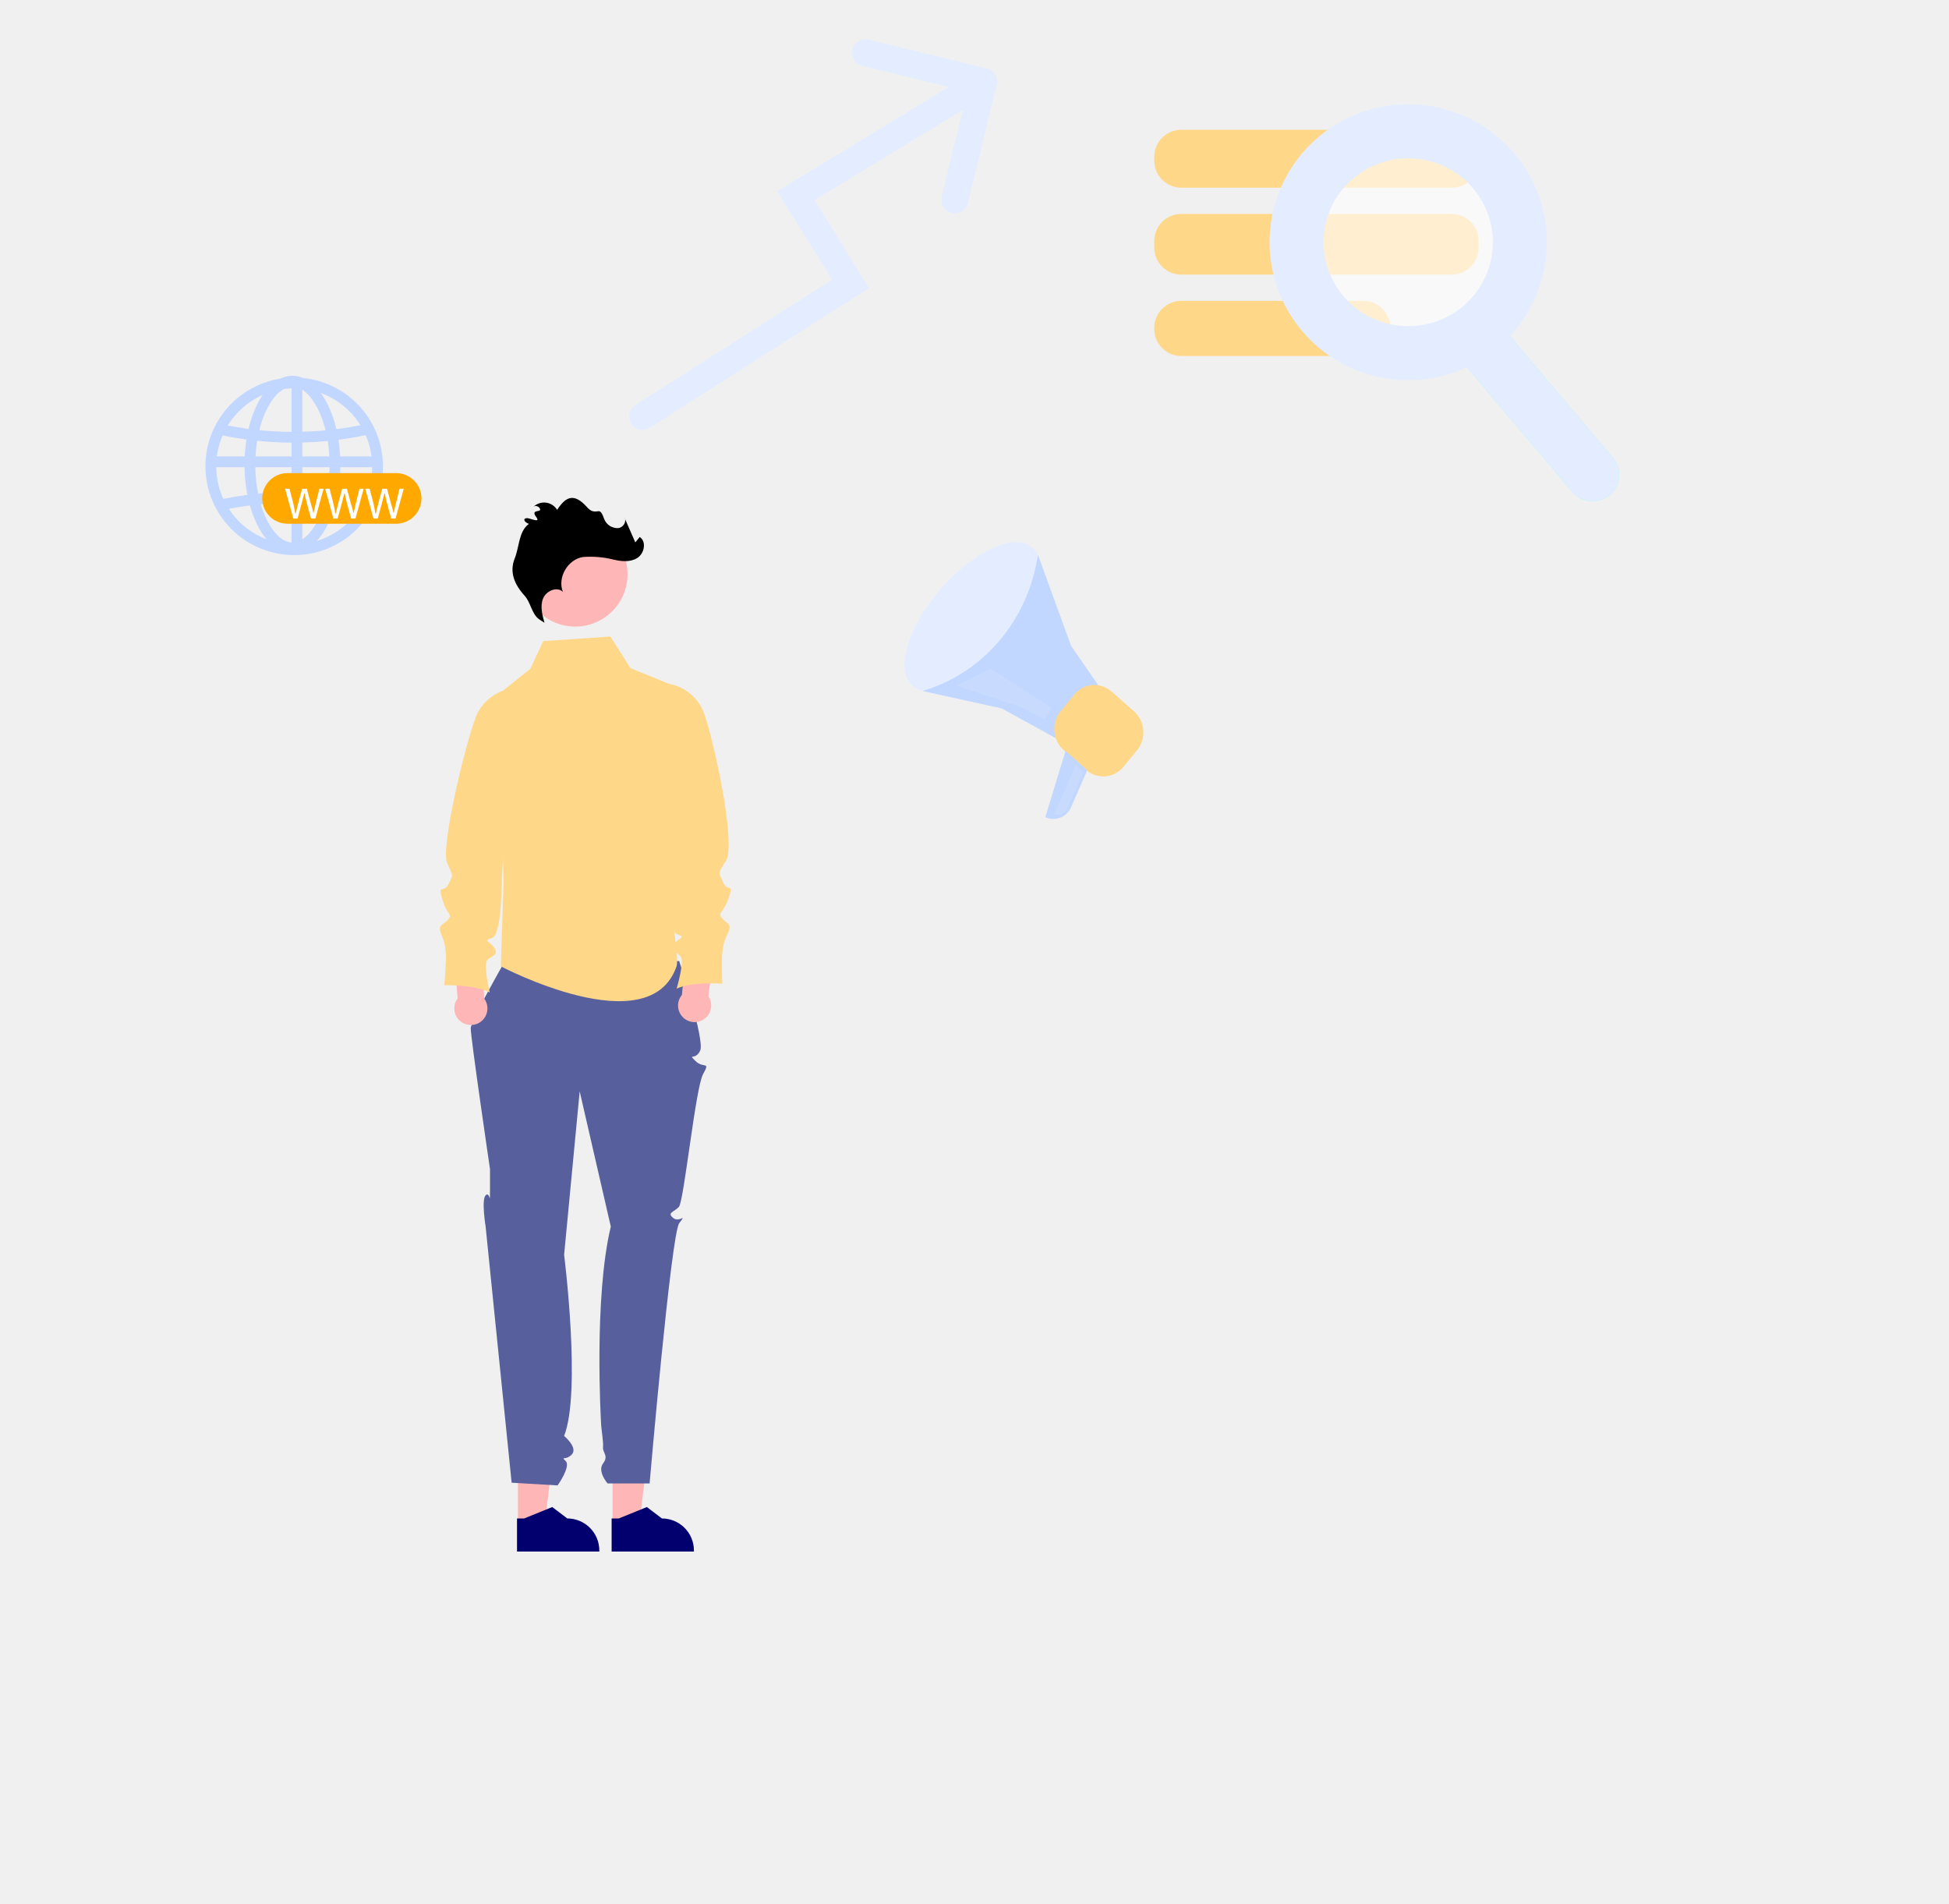
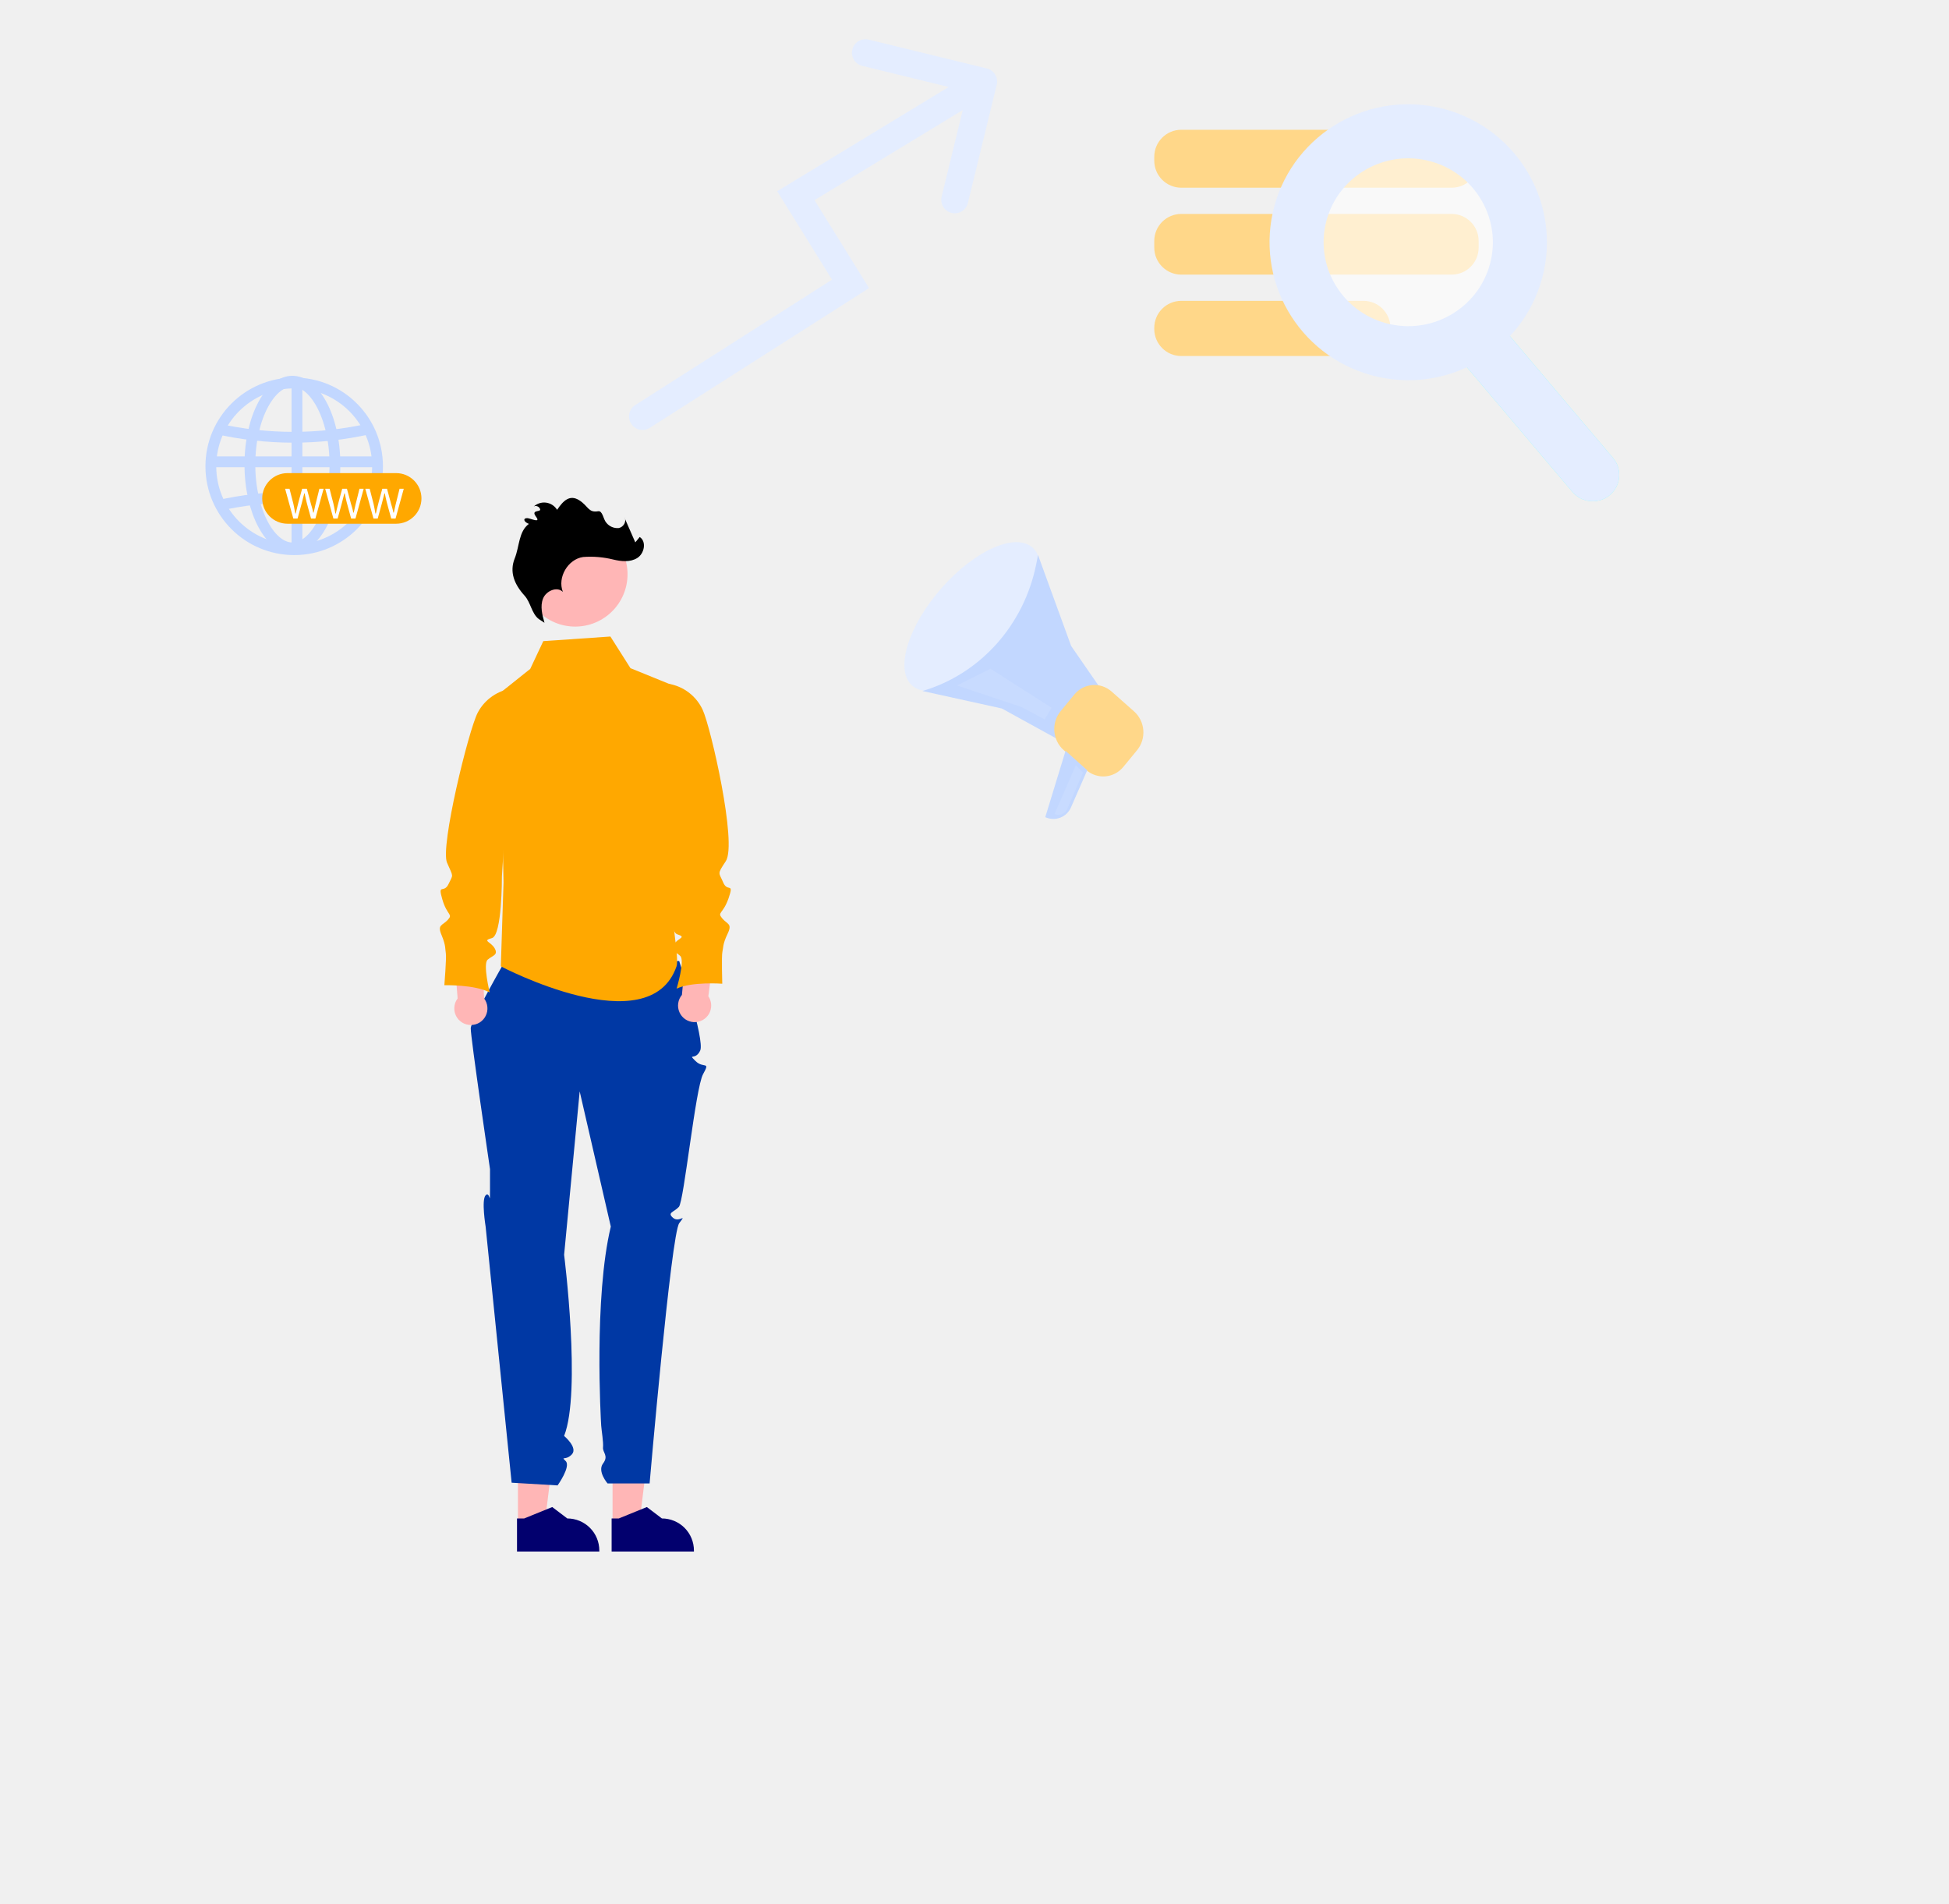
<svg xmlns="http://www.w3.org/2000/svg" width="721" height="704" viewBox="0 0 721 704" fill="none">
  <rect x="427" y="48" width="120" height="21.433" rx="10" fill="#FFD789" />
  <rect x="427" y="79.129" width="120" height="22.454" rx="10" fill="#FFD789" />
  <rect x="427" y="111.279" width="87.379" height="20.413" rx="10" fill="#FFD789" />
  <mask id="path-4-inside-1_277_365" fill="white">
    <path d="M539.326 131.874L554.32 119.324L596.685 169.383C600.173 173.505 599.644 179.655 595.504 183.121V183.121C591.363 186.587 585.179 186.055 581.691 181.933L539.326 131.874Z" />
  </mask>
  <path d="M539.326 131.874L554.32 119.324L596.685 169.383C600.173 173.505 599.644 179.655 595.504 183.121V183.121C591.363 186.587 585.179 186.055 581.691 181.933L539.326 131.874Z" fill="#7BFFFF" />
  <path d="M539.326 131.874L526.406 116.607L511.069 129.444L523.989 144.711L539.326 131.874ZM554.32 119.324L569.657 106.487L556.737 91.221L541.4 104.057L554.32 119.324ZM552.246 147.14L567.24 134.591L541.4 104.057L526.406 116.607L552.246 147.14ZM538.983 132.161L581.348 182.22L612.022 156.547L569.657 106.487L538.983 132.161ZM597.028 169.096L554.663 119.037L523.989 144.711L566.354 194.77L597.028 169.096ZM582.583 167.854C586.913 164.23 593.38 164.786 597.028 169.096L566.354 194.77C576.978 207.323 595.813 208.943 608.424 198.388L582.583 167.854ZM581.348 182.22C577.701 177.91 578.254 171.478 582.583 167.854L608.424 198.388C621.034 187.833 622.645 169.1 612.022 156.547L581.348 182.22Z" fill="#E4EDFF" mask="url(#path-4-inside-1_277_365)" />
  <path d="M560.817 100.361C554.863 122.187 532.211 135.156 510.151 129.205C488.091 123.253 475.134 100.678 481.088 78.851C487.042 57.025 509.695 44.056 531.755 50.007C553.815 55.959 566.771 78.534 560.817 100.361Z" fill="white" fill-opacity="0.6" stroke="#E4EDFF" stroke-width="20" />
  <path d="M235.012 149.821C232.683 151.305 231.998 154.396 233.482 156.725C234.966 159.054 238.057 159.739 240.386 158.255L235.012 149.821ZM314.644 105.005L317.331 109.221L321.496 106.567L318.893 102.369L314.644 105.005ZM294.409 72.382L291.813 68.109L287.5 70.729L290.16 75.017L294.409 72.382ZM368.728 31.363C369.383 28.68 367.739 25.974 365.056 25.32L321.34 14.649C318.657 13.994 315.952 15.638 315.297 18.321C314.642 21.003 316.286 23.709 318.968 24.364L357.828 33.849L348.343 72.708C347.688 75.391 349.332 78.096 352.014 78.751C354.697 79.406 357.402 77.762 358.057 75.079L368.728 31.363ZM240.386 158.255L317.331 109.221L311.957 100.788L235.012 149.821L240.386 158.255ZM318.893 102.369L298.658 69.746L290.16 75.017L310.395 107.64L318.893 102.369ZM297.006 76.655L366.467 34.45L361.274 25.904L291.813 68.109L297.006 76.655Z" fill="#E4EDFF" />
  <ellipse cx="15.521" cy="33.865" rx="15.521" ry="33.865" transform="matrix(0.72351 0.690314 -0.663333 0.748324 370.928 192)" fill="#E4EDFF" />
  <path d="M341.245 255.597V255.597C362.67 249.294 378.929 231.109 383.374 208.474L383.998 205.298L396.253 238.935L408.52 256.699L391.978 273.819L370.624 262.071L341.245 255.597Z" fill="#C2D7FF" />
  <rect width="31.026" height="27.991" rx="10" transform="matrix(0.749051 0.662513 -0.634873 0.772617 403.76 249.194)" fill="#FFD789" />
  <path d="M366.413 247.352L389.02 261.799L386.46 266.11L377.964 261.558L353.998 253.534L360.206 250.443L366.413 247.352Z" fill="white" fill-opacity="0.1" />
  <path d="M394.184 277.73L402.2 284.907L396.198 298.631C394.585 302.319 390.338 303.937 386.678 302.259V302.259L394.184 277.73Z" fill="#C2D7FF" />
  <path d="M397.989 283.066L400.644 285.729L394.781 299.277C393.995 301.093 391.907 301.893 390.108 301.068V301.068L397.989 283.066Z" fill="white" fill-opacity="0.1" />
  <circle cx="108.833" cy="172.489" r="30.833" stroke="#C2D7FF" stroke-width="4" />
  <path d="M123.907 171.833C123.907 180.634 121.976 188.502 118.954 194.099C115.888 199.775 111.987 202.665 108.177 202.665C104.366 202.665 100.465 199.775 97.4 194.099C94.378 188.502 92.447 180.634 92.447 171.833C92.447 163.032 94.378 155.163 97.4 149.567C100.465 143.89 104.366 141 108.177 141C111.987 141 115.888 143.89 118.954 149.567C121.976 155.163 123.907 163.032 123.907 171.833Z" stroke="#C2D7FF" stroke-width="4" />
  <line x1="109.857" y1="140.957" x2="109.857" y2="204.672" stroke="#C2D7FF" stroke-width="4" />
  <line x1="76.652" y1="170.814" x2="140.367" y2="170.814" stroke="#C2D7FF" stroke-width="4" />
  <path d="M80.227 187.117V187.117C98.841 182.838 118.181 182.814 136.806 187.047L137.115 187.117" stroke="#C2D7FF" stroke-width="4" />
  <path d="M79.902 158.511V158.511C98.626 162.791 118.071 162.815 136.805 158.581L137.116 158.511" stroke="#C2D7FF" stroke-width="4" />
  <rect x="97" y="175" width="58.911" height="18.721" rx="9.361" fill="#FFA800" />
  <path d="M108.507 191.814L105.475 180.783H107.1C107.33 181.694 107.564 182.613 107.804 183.541C108.048 184.468 108.285 185.384 108.514 186.291C108.535 186.389 108.567 186.541 108.608 186.744C108.65 186.942 108.697 187.166 108.749 187.416C108.801 187.666 108.853 187.926 108.905 188.197C108.957 188.468 109.004 188.72 109.046 188.955C109.093 189.189 109.129 189.395 109.155 189.572C109.186 189.744 109.202 189.858 109.202 189.916L109.397 189.939L109.624 188.962C109.785 188.296 109.931 187.697 110.061 187.166C110.197 186.634 110.322 186.145 110.436 185.697C110.551 185.249 110.66 184.832 110.764 184.447C110.874 184.056 110.981 183.671 111.085 183.291C111.189 182.905 111.296 182.512 111.405 182.111C111.52 181.705 111.642 181.262 111.772 180.783H113.514L115.093 186.642C115.155 186.835 115.225 187.064 115.304 187.33C115.382 187.59 115.457 187.858 115.53 188.134C115.603 188.41 115.668 188.676 115.725 188.931C115.783 189.186 115.819 189.403 115.835 189.58L116.038 189.595L116.366 188.126C116.413 187.923 116.457 187.723 116.499 187.525C116.546 187.322 116.587 187.137 116.624 186.97C116.66 186.804 116.692 186.66 116.718 186.541C116.749 186.421 116.772 186.335 116.788 186.283L118.155 180.783H119.71L116.671 191.814H115.069L114.452 189.548C114.296 188.965 114.134 188.382 113.968 187.798C113.806 187.215 113.65 186.632 113.499 186.048C113.478 185.975 113.444 185.848 113.397 185.666C113.356 185.483 113.306 185.275 113.249 185.041C113.197 184.801 113.139 184.551 113.077 184.291C113.02 184.025 112.965 183.775 112.913 183.541C112.866 183.301 112.827 183.093 112.796 182.916C112.764 182.733 112.749 182.608 112.749 182.541L112.546 182.525L111.647 186.072L110.077 191.814H108.507ZM123.335 191.814L120.304 180.783H121.929C122.158 181.694 122.392 182.613 122.632 183.541C122.876 184.468 123.113 185.384 123.343 186.291C123.363 186.389 123.395 186.541 123.436 186.744C123.478 186.942 123.525 187.166 123.577 187.416C123.629 187.666 123.681 187.926 123.733 188.197C123.785 188.468 123.832 188.72 123.874 188.955C123.921 189.189 123.957 189.395 123.983 189.572C124.014 189.744 124.03 189.858 124.03 189.916L124.225 189.939L124.452 188.962C124.613 188.296 124.759 187.697 124.889 187.166C125.025 186.634 125.15 186.145 125.264 185.697C125.379 185.249 125.488 184.832 125.593 184.447C125.702 184.056 125.809 183.671 125.913 183.291C126.017 182.905 126.124 182.512 126.233 182.111C126.348 181.705 126.47 181.262 126.6 180.783H128.343L129.921 186.642C129.983 186.835 130.054 187.064 130.132 187.33C130.21 187.59 130.285 187.858 130.358 188.134C130.431 188.41 130.496 188.676 130.554 188.931C130.611 189.186 130.647 189.403 130.663 189.58L130.866 189.595L131.194 188.126C131.241 187.923 131.285 187.723 131.327 187.525C131.374 187.322 131.416 187.137 131.452 186.97C131.488 186.804 131.52 186.66 131.546 186.541C131.577 186.421 131.6 186.335 131.616 186.283L132.983 180.783H134.538L131.499 191.814H129.897L129.28 189.548C129.124 188.965 128.962 188.382 128.796 187.798C128.634 187.215 128.478 186.632 128.327 186.048C128.306 185.975 128.272 185.848 128.225 185.666C128.184 185.483 128.134 185.275 128.077 185.041C128.025 184.801 127.968 184.551 127.905 184.291C127.848 184.025 127.793 183.775 127.741 183.541C127.694 183.301 127.655 183.093 127.624 182.916C127.593 182.733 127.577 182.608 127.577 182.541L127.374 182.525L126.475 186.072L124.905 191.814H123.335ZM138.163 191.814L135.132 180.783H136.757C136.986 181.694 137.22 182.613 137.46 183.541C137.705 184.468 137.942 185.384 138.171 186.291C138.192 186.389 138.223 186.541 138.264 186.744C138.306 186.942 138.353 187.166 138.405 187.416C138.457 187.666 138.509 187.926 138.561 188.197C138.613 188.468 138.66 188.72 138.702 188.955C138.749 189.189 138.785 189.395 138.811 189.572C138.843 189.744 138.858 189.858 138.858 189.916L139.054 189.939L139.28 188.962C139.442 188.296 139.587 187.697 139.718 187.166C139.853 186.634 139.978 186.145 140.093 185.697C140.207 185.249 140.317 184.832 140.421 184.447C140.53 184.056 140.637 183.671 140.741 183.291C140.845 182.905 140.952 182.512 141.061 182.111C141.176 181.705 141.298 181.262 141.429 180.783H143.171L144.749 186.642C144.811 186.835 144.882 187.064 144.96 187.33C145.038 187.59 145.113 187.858 145.186 188.134C145.259 188.41 145.324 188.676 145.382 188.931C145.439 189.186 145.475 189.403 145.491 189.58L145.694 189.595L146.022 188.126C146.069 187.923 146.113 187.723 146.155 187.525C146.202 187.322 146.244 187.137 146.28 186.97C146.317 186.804 146.348 186.66 146.374 186.541C146.405 186.421 146.429 186.335 146.444 186.283L147.811 180.783H149.366L146.327 191.814H144.725L144.108 189.548C143.952 188.965 143.791 188.382 143.624 187.798C143.462 187.215 143.306 186.632 143.155 186.048C143.134 185.975 143.1 185.848 143.054 185.666C143.012 185.483 142.962 185.275 142.905 185.041C142.853 184.801 142.796 184.551 142.733 184.291C142.676 184.025 142.621 183.775 142.569 183.541C142.522 183.301 142.483 183.093 142.452 182.916C142.421 182.733 142.405 182.608 142.405 182.541L142.202 182.525L141.304 186.072L139.733 191.814H138.163Z" fill="white" />
  <g clip-path="url(#clip0_277_365)">
    <path d="M226.608 563.568L236.509 563.567L241.219 525.377L226.606 525.378L226.608 563.568Z" fill="#FFB6B6" />
    <path d="M226.26 573.897L256.707 573.896V573.511C256.707 570.368 255.458 567.353 253.236 565.131C251.013 562.909 247.999 561.66 244.856 561.66L239.294 557.441L228.917 561.661L226.26 561.661L226.26 573.897Z" fill="#02006E" />
    <path d="M191.608 563.568L201.509 563.567L206.219 525.377L191.606 525.378L191.608 563.568Z" fill="#FFB6B6" />
    <path d="M191.26 573.897L221.707 573.896V573.511C221.707 570.368 220.458 567.353 218.236 565.131C216.013 562.909 212.999 561.66 209.856 561.66L204.294 557.441L193.917 561.661L191.26 561.661L191.26 573.897Z" fill="#02006E" />
-     <path d="M251.261 355.48C251.261 355.48 260.787 384.738 259.029 388.589C257.271 392.44 254.271 389.44 257.271 392.44C260.271 395.44 262.89 392.251 260.08 397.346C257.271 402.44 253.015 444.38 251.143 446.41C249.271 448.44 246.697 448.494 248.984 450.467C251.271 452.44 254.271 448.44 251.271 452.44C248.271 456.44 240.31 548.716 240.31 548.716H224.759C224.759 548.716 220.886 544.251 223.078 541.346C225.271 538.44 222.886 537.32 223.078 535.38C223.271 533.44 222.542 529.257 222.406 527.349C222.271 525.44 219.643 479.971 225.957 453.706L214.443 403.693L208.686 464.14C208.686 464.14 215.102 514.842 208.686 531.141C208.686 531.141 213.859 535.448 211.565 537.944C209.271 540.44 207.271 538.44 209.271 540.44C211.271 542.44 206.271 549.44 206.271 549.44L189.271 548.44L179.649 453.706C179.649 453.706 178.027 443.826 179.649 442.133C181.271 440.44 181.271 446.44 181.271 440.44V432.44C181.271 432.44 174.02 383.235 174.145 380.338C174.271 377.44 186.271 356.44 186.271 356.44L251.261 355.48Z" fill="#575F9D" />
-     <path d="M200.982 237.147L225.805 235.44L233.232 247.152L251.121 254.425V312.119C249.26 317.706 248.298 323.552 248.271 329.44C248.339 340.934 251.294 354.475 250.271 357.44C240.271 386.44 185.271 357.44 185.271 357.44L186.271 326.44L184.914 256.381L196.153 247.417L200.982 237.147Z" fill="#FFD789" />
+     <path d="M251.261 355.48C251.261 355.48 260.787 384.738 259.029 388.589C257.271 392.44 254.271 389.44 257.271 392.44C260.271 395.44 262.89 392.251 260.08 397.346C257.271 402.44 253.015 444.38 251.143 446.41C249.271 448.44 246.697 448.494 248.984 450.467C251.271 452.44 254.271 448.44 251.271 452.44C248.271 456.44 240.31 548.716 240.31 548.716H224.759C224.759 548.716 220.886 544.251 223.078 541.346C225.271 538.44 222.886 537.32 223.078 535.38C223.271 533.44 222.542 529.257 222.406 527.349C222.271 525.44 219.643 479.971 225.957 453.706L214.443 403.693L208.686 464.14C208.686 464.14 215.102 514.842 208.686 531.141C208.686 531.141 213.859 535.448 211.565 537.944C209.271 540.44 207.271 538.44 209.271 540.44C211.271 542.44 206.271 549.44 206.271 549.44L189.271 548.44L179.649 453.706C179.649 453.706 178.027 443.826 179.649 442.133C181.271 440.44 181.271 446.44 181.271 440.44V432.44C181.271 432.44 174.02 383.235 174.145 380.338C174.271 377.44 186.271 356.44 186.271 356.44L251.261 355.48Z" fill="#0038A4" />
+     <path d="M200.982 237.147L225.805 235.44L233.232 247.152L251.121 254.425V312.119C249.26 317.706 248.298 323.552 248.271 329.44C248.339 340.934 251.294 354.475 250.271 357.44C240.271 386.44 185.271 357.44 185.271 357.44L186.271 326.44L184.914 256.381L196.153 247.417L200.982 237.147Z" fill="#FFA800" />
    <path d="M252.267 368.005L253.978 349.763L264.535 349.287L262.039 368.508C262.68 369.453 263.044 370.557 263.091 371.697C263.138 372.837 262.866 373.968 262.305 374.962C261.745 375.956 260.919 376.773 259.919 377.323C258.919 377.873 257.786 378.134 256.647 378.075C255.507 378.016 254.407 377.641 253.469 376.991C252.531 376.341 251.793 375.442 251.338 374.396C250.883 373.35 250.729 372.197 250.893 371.068C251.057 369.939 251.533 368.878 252.267 368.005Z" fill="#FFB6B6" />
-     <path d="M247.072 252.886L247.365 252.936C250.087 253.397 252.655 254.515 254.848 256.193C257.041 257.871 258.792 260.058 259.949 262.564C262.972 269.102 272.789 312.081 268.486 318.562C265.148 323.589 265.959 322.609 267.528 326.4C269.097 330.192 271.624 326.146 269.553 332.164C267.482 338.182 265.206 337.323 267.128 339.649C269.051 341.974 271.023 341.518 269.153 345.412C267.284 349.307 267.588 350.621 267.234 352.088C266.881 353.554 267.188 363.869 267.188 363.869C267.188 363.869 255.912 363.014 250.3 365.696C250.3 365.696 253.431 355.278 251.661 353.61C249.89 351.942 247.767 351.741 249.283 349.313C250.799 346.886 254.237 346.783 250.495 345.571C246.752 344.359 247.958 322.615 247.958 322.615C241.795 306.475 244.23 279.927 247.072 252.886Z" fill="#FFD789" />
+     <path d="M247.072 252.886L247.365 252.936C250.087 253.397 252.655 254.515 254.848 256.193C257.041 257.871 258.792 260.058 259.949 262.564C262.972 269.102 272.789 312.081 268.486 318.562C265.148 323.589 265.959 322.609 267.528 326.4C269.097 330.192 271.624 326.146 269.553 332.164C267.482 338.182 265.206 337.323 267.128 339.649C269.051 341.974 271.023 341.518 269.153 345.412C267.284 349.307 267.588 350.621 267.234 352.088C266.881 353.554 267.188 363.869 267.188 363.869C267.188 363.869 255.912 363.014 250.3 365.696C250.3 365.696 253.431 355.278 251.661 353.61C249.89 351.942 247.767 351.741 249.283 349.313C250.799 346.886 254.237 346.783 250.495 345.571C246.752 344.359 247.958 322.615 247.958 322.615C241.795 306.475 244.23 279.927 247.072 252.886Z" fill="#FFA800" />
    <path d="M179.078 369.306L178.289 351.002L167.769 349.994L169.292 369.317C168.605 370.228 168.186 371.312 168.082 372.448C167.977 373.585 168.192 374.727 168.701 375.748C169.21 376.769 169.995 377.628 170.965 378.227C171.936 378.827 173.054 379.144 174.195 379.143C175.336 379.142 176.454 378.822 177.424 378.221C178.393 377.619 179.175 376.759 179.683 375.737C180.19 374.715 180.402 373.571 180.295 372.435C180.188 371.3 179.767 370.216 179.078 369.306Z" fill="#FFB6B6" />
-     <path d="M190.074 254.597L189.779 254.632C187.038 254.955 184.416 255.942 182.141 257.507C179.866 259.072 178.007 261.168 176.725 263.613C173.376 269.99 162.78 313.182 165.375 319.109C167.794 324.637 167.694 323.277 165.936 326.985C164.177 330.693 161.858 326.525 163.623 332.639C165.387 338.754 167.704 338.011 165.666 340.237C163.629 342.462 161.683 341.907 163.353 345.891C165.024 349.875 164.654 351.172 164.933 352.655C165.212 354.137 164.385 364.424 164.385 364.424C164.385 364.424 175.69 364.138 181.159 367.1C181.159 367.1 178.558 356.538 180.41 354.961C182.262 353.385 184.393 353.29 183.002 350.789C181.61 348.288 178.181 348.013 181.98 346.991C185.779 345.969 185.672 324.192 185.672 324.192L190.074 254.597Z" fill="#FFD789" />
+     <path d="M190.074 254.597L189.779 254.632C187.038 254.955 184.416 255.942 182.141 257.507C179.866 259.072 178.007 261.168 176.725 263.613C173.376 269.99 162.78 313.182 165.375 319.109C167.794 324.637 167.694 323.277 165.936 326.985C164.177 330.693 161.858 326.525 163.623 332.639C165.387 338.754 167.704 338.011 165.666 340.237C163.629 342.462 161.683 341.907 163.353 345.891C165.024 349.875 164.654 351.172 164.933 352.655C165.212 354.137 164.385 364.424 164.385 364.424C164.385 364.424 175.69 364.138 181.159 367.1C181.159 367.1 178.558 356.538 180.41 354.961C182.262 353.385 184.393 353.29 183.002 350.789C181.61 348.288 178.181 348.013 181.98 346.991C185.779 345.969 185.672 324.192 185.672 324.192L190.074 254.597Z" fill="#FFA800" />
    <path d="M212.782 231.772C202.089 231.772 193.42 223.104 193.42 212.41C193.42 201.717 202.089 193.048 212.782 193.048C223.476 193.048 232.145 201.717 232.145 212.41C232.145 223.104 223.476 231.772 212.782 231.772Z" fill="#FFB6B6" />
    <path d="M199.308 228.984C196.615 226.877 196.354 222.859 194.056 220.327C190.214 216.094 188.408 211.539 190.421 206.522C192.201 202.085 191.823 196.631 195.657 193.775C193.774 193.093 193.331 191.677 194.992 191.651C196.113 191.634 200.289 193.775 198.28 191.107C196.27 188.44 200.074 189.493 199.823 188.401C199.571 187.309 197.957 186.704 197.246 187.57C197.847 186.956 198.58 186.488 199.389 186.201C200.198 185.913 201.063 185.815 201.916 185.912C202.769 186.01 203.589 186.301 204.313 186.764C205.036 187.226 205.645 187.848 206.092 188.582C208.356 185.188 210.76 182.852 214.225 185.006C217.629 187.122 217.584 189.736 221.244 189.108C222.965 188.813 223.127 192.063 224.303 193.354C224.846 194.04 225.552 194.579 226.357 194.922C227.162 195.266 228.04 195.402 228.912 195.319C230.627 194.995 231.939 192.858 230.978 191.4L235.02 200.624L236.65 198.625C239.239 200.312 238.389 204.715 235.782 206.376C233.176 208.037 229.79 207.682 226.788 206.946C223.176 206.06 219.446 205.75 215.736 206.029C210.07 206.83 206.124 213.604 208.222 218.928C206.045 216.79 202.017 218.564 200.89 221.399C199.762 224.234 200.589 227.428 201.425 230.363" fill="black" />
  </g>
  <defs>
    <clipPath id="clip0_277_365">
      <rect width="109" height="390" fill="white" transform="matrix(-1 0 0 1 271 184)" />
    </clipPath>
  </defs>
</svg>
